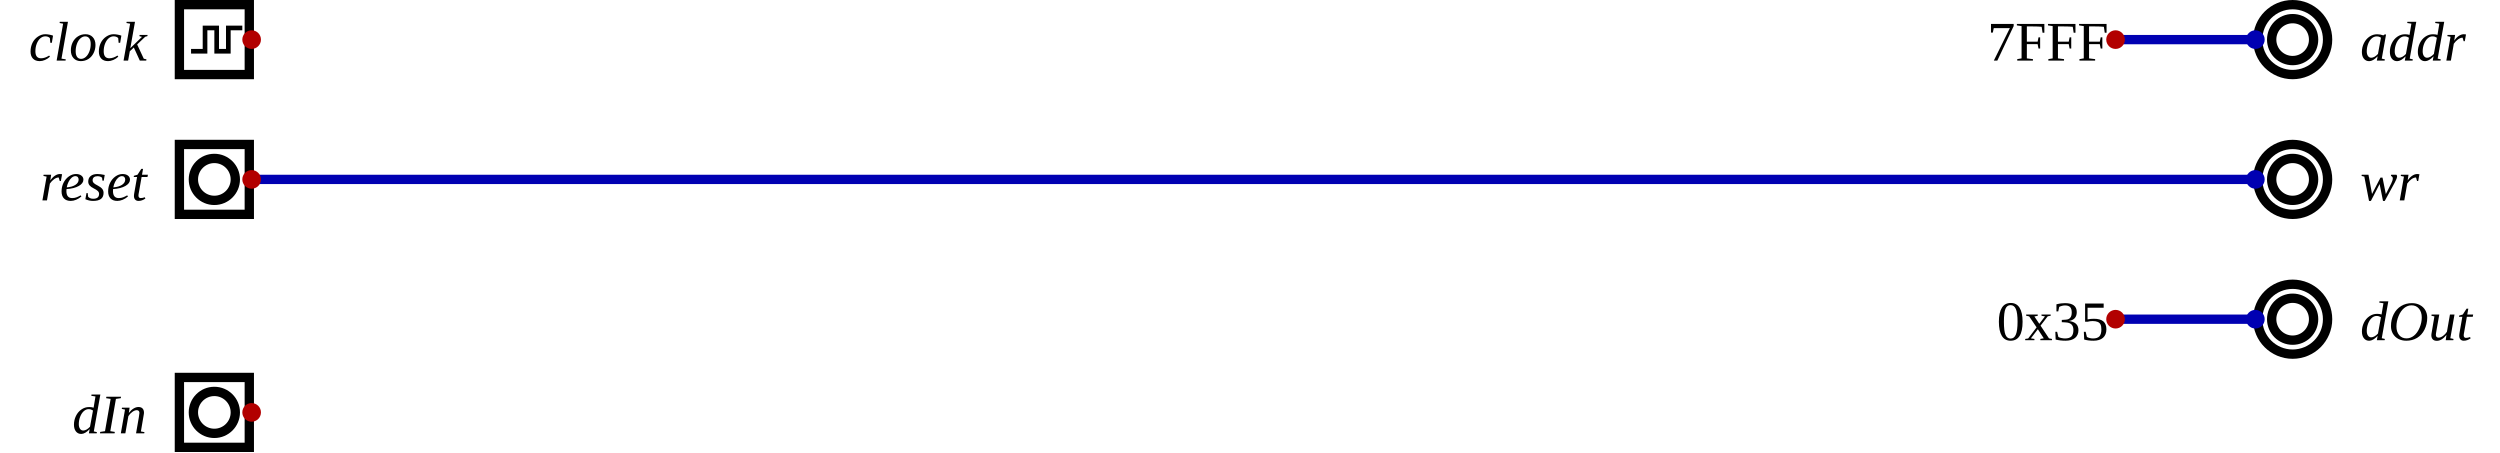
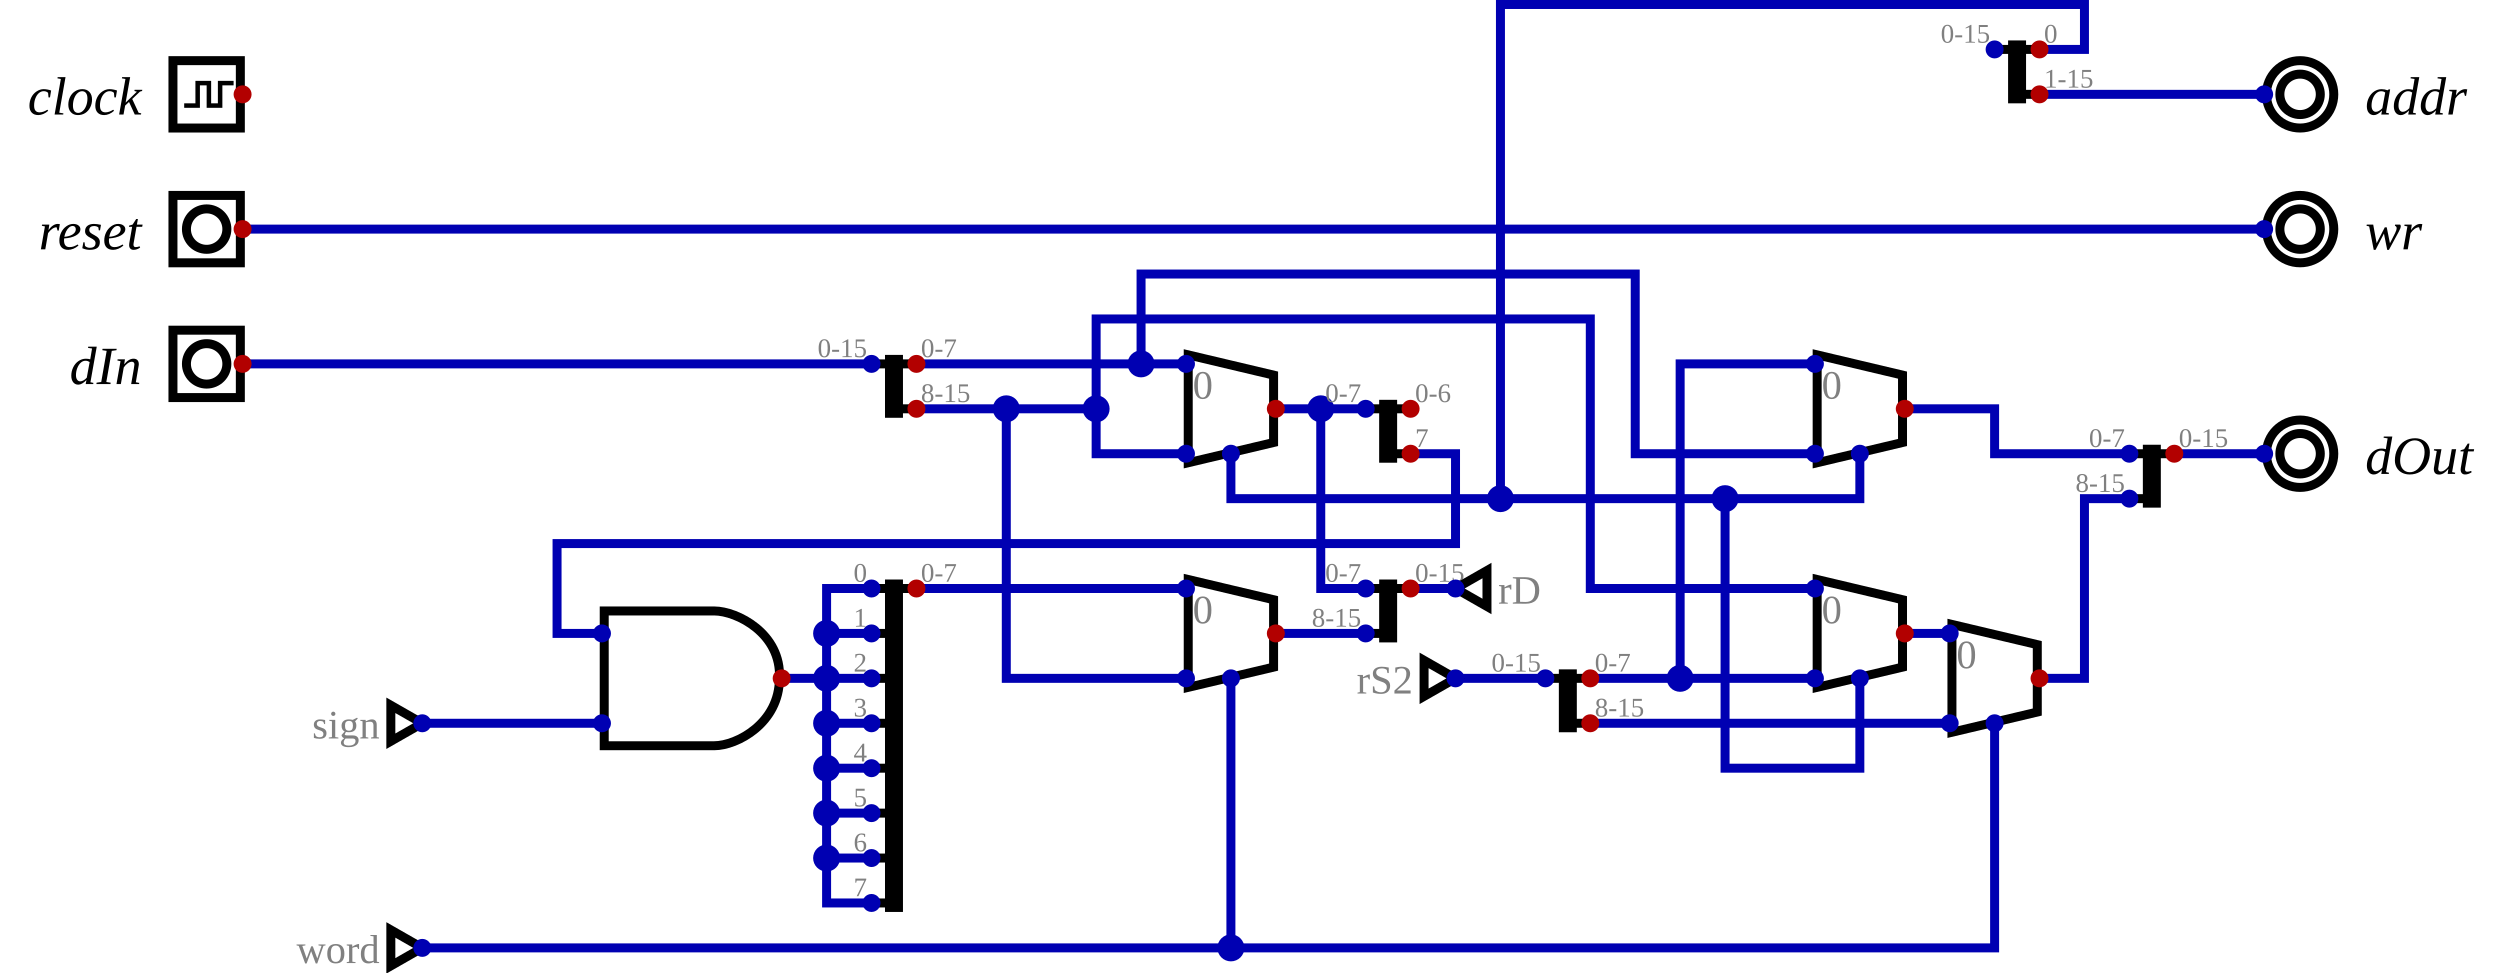
- <svg xmlns="http://www.w3.org/2000/svg" width="160.95mm" height="29.1mm" viewBox="172 143 1073 194">
+ <svg xmlns="http://www.w3.org/2000/svg" width="166.95mm" height="64.95mm" viewBox="172 118 1113 433">
  <g stroke-linecap="square">
-     <path d="M 1080,160 L 1140,160" stroke="#0000b2" stroke-width="4.0" fill="none" />
-     <path d="M 1080,280 L 1140,280" stroke="#0000b2" stroke-width="4.0" fill="none" />
-     <path d="M 280,220 L 1140,220" stroke="#0000b2" stroke-width="4.0" fill="none" />
-     <g>
- </g>
-     <g>
-       <circle cx="1156.0" cy="160.0" r="9.0" stroke="#000000" stroke-width="4.0" fill="none" />
-       <circle cx="1156.0" cy="160.0" r="15.0" stroke="#000000" stroke-width="4.0" fill="none" />
-       <text text-anchor="start" x="1185.0" y="169.0" fill="#000000" style="font-size:24px">
+     <path d="M 560,280 L 570,280 L 580,280" stroke="#000000" stroke-width="4.0" fill="none" />
+     <path d="M 580,300 L 570,300" stroke="#000000" stroke-width="4.0" fill="none" />
+     <path d="M 860,420 L 870,420 L 880,420" stroke="#000000" stroke-width="4.0" fill="none" />
+     <path d="M 880,440 L 870,440" stroke="#000000" stroke-width="4.0" fill="none" />
+     <path d="M 780,380 L 790,380 L 800,380" stroke="#000000" stroke-width="4.0" fill="none" />
+     <path d="M 780,400 L 790,400" stroke="#000000" stroke-width="4.0" fill="none" />
+     <path d="M 1120,320 L 1130,320 L 1140,320" stroke="#000000" stroke-width="4.0" fill="none" />
+     <path d="M 1120,340 L 1130,340" stroke="#000000" stroke-width="4.0" fill="none" />
+     <path d="M 1060,140 L 1070,140 L 1080,140" stroke="#000000" stroke-width="4.0" fill="none" />
+     <path d="M 1080,160 L 1070,160" stroke="#000000" stroke-width="4.0" fill="none" />
+     <path d="M 560,380 L 570,380 L 580,380" stroke="#000000" stroke-width="4.0" fill="none" />
+     <path d="M 560,400 L 570,400" stroke="#000000" stroke-width="4.0" fill="none" />
+     <path d="M 560,420 L 570,420" stroke="#000000" stroke-width="4.0" fill="none" />
+     <path d="M 560,440 L 570,440" stroke="#000000" stroke-width="4.0" fill="none" />
+     <path d="M 560,460 L 570,460" stroke="#000000" stroke-width="4.0" fill="none" />
+     <path d="M 560,480 L 570,480" stroke="#000000" stroke-width="4.0" fill="none" />
+     <path d="M 560,500 L 570,500" stroke="#000000" stroke-width="4.0" fill="none" />
+     <path d="M 560,520 L 570,520" stroke="#000000" stroke-width="4.0" fill="none" />
+     <path d="M 780,300 L 790,300 L 800,300" stroke="#000000" stroke-width="4.0" fill="none" />
+     <path d="M 800,320 L 790,320" stroke="#000000" stroke-width="4.0" fill="none" />
+     <path d="M 1080,160 L 1180,160" stroke="#0000b2" stroke-width="4.0" fill="none" />
+     <path d="M 1140,320 L 1180,320" stroke="#0000b2" stroke-width="4.0" fill="none" />
+     <path d="M 800,320 L 820,320 L 820,360 L 420,360 L 420,400 L 440,400" stroke="#0000b2" stroke-width="4.0" fill="none" />
+     <path d="M 660,300 L 660,320 L 700,320" stroke="#0000b2" stroke-width="4.0" fill="none" />
+     <path d="M 540,460 L 540,480 L 560,480" stroke="#0000b2" stroke-width="4.0" fill="none" />
+     <path d="M 620,300 L 620,420 L 700,420" stroke="#0000b2" stroke-width="4.0" fill="none" />
+     <path d="M 520,420 L 540,420 L 560,420" stroke="#0000b2" stroke-width="4.0" fill="none" />
+     <path d="M 1080,420 L 1100,420 L 1100,340 L 1120,340" stroke="#0000b2" stroke-width="4.0" fill="none" />
+     <path d="M 880,420 L 920,420 L 980,420" stroke="#0000b2" stroke-width="4.0" fill="none" />
+     <path d="M 820,420 L 860,420" stroke="#0000b2" stroke-width="4.0" fill="none" />
+     <path d="M 540,500 L 540,520 L 560,520" stroke="#0000b2" stroke-width="4.0" fill="none" />
+     <path d="M 740,300 L 760,300 L 780,300" stroke="#0000b2" stroke-width="4.0" fill="none" />
+     <path d="M 580,300 L 620,300 L 660,300 L 660,260 L 880,260 L 880,380 L 980,380" stroke="#0000b2" stroke-width="4.0" fill="none" />
+     <path d="M 1020,300 L 1060,300 L 1060,320 L 1120,320" stroke="#0000b2" stroke-width="4.0" fill="none" />
+     <path d="M 540,440 L 540,460 L 560,460" stroke="#0000b2" stroke-width="4.0" fill="none" />
+     <path d="M 940,340 L 940,460 L 1000,460 L 1000,420" stroke="#0000b2" stroke-width="4.0" fill="none" />
+     <path d="M 1080,140 L 1100,140 L 1100,120 L 840,120 L 840,340" stroke="#0000b2" stroke-width="4.0" fill="none" />
+     <path d="M 740,400 L 780,400" stroke="#0000b2" stroke-width="4.0" fill="none" />
+     <path d="M 1020,400 L 1040,400" stroke="#0000b2" stroke-width="4.0" fill="none" />
+     <path d="M 680,280 L 680,240 L 900,240 L 900,320 L 980,320" stroke="#0000b2" stroke-width="4.0" fill="none" />
+     <path d="M 720,320 L 720,340 L 840,340 L 940,340 L 1000,340 L 1000,320" stroke="#0000b2" stroke-width="4.0" fill="none" />
+     <path d="M 540,480 L 540,500 L 560,500" stroke="#0000b2" stroke-width="4.0" fill="none" />
+     <path d="M 280,280 L 560,280" stroke="#0000b2" stroke-width="4.0" fill="none" />
+     <path d="M 580,280 L 680,280 L 700,280" stroke="#0000b2" stroke-width="4.0" fill="none" />
+     <path d="M 920,420 L 920,280 L 980,280" stroke="#0000b2" stroke-width="4.0" fill="none" />
+     <path d="M 540,400 L 540,420 L 540,440 L 560,440" stroke="#0000b2" stroke-width="4.0" fill="none" />
+     <path d="M 360,440 L 440,440" stroke="#0000b2" stroke-width="4.0" fill="none" />
+     <path d="M 880,440 L 1040,440" stroke="#0000b2" stroke-width="4.0" fill="none" />
+     <path d="M 280,220 L 1180,220" stroke="#0000b2" stroke-width="4.0" fill="none" />
+     <path d="M 760,300 L 760,380 L 780,380" stroke="#0000b2" stroke-width="4.0" fill="none" />
+     <path d="M 580,380 L 700,380" stroke="#0000b2" stroke-width="4.0" fill="none" />
+     <path d="M 800,380 L 820,380" stroke="#0000b2" stroke-width="4.0" fill="none" />
+     <path d="M 360,540 L 720,540 L 1060,540 L 1060,440" stroke="#0000b2" stroke-width="4.0" fill="none" />
+     <path d="M 720,420 L 720,540" stroke="#0000b2" stroke-width="4.0" fill="none" />
+     <path d="M 560,400 L 540,400 L 540,380 L 560,380" stroke="#0000b2" stroke-width="4.0" fill="none" />
+     <g>
+       <circle cx="540.0" cy="480.0" r="4.0" stroke="#0000b2" stroke-width="4.0" fill="#0000b2" />
+       <circle cx="540.0" cy="420.0" r="4.0" stroke="#0000b2" stroke-width="4.0" fill="#0000b2" />
+       <circle cx="920.0" cy="420.0" r="4.0" stroke="#0000b2" stroke-width="4.0" fill="#0000b2" />
+       <circle cx="760.0" cy="300.0" r="4.0" stroke="#0000b2" stroke-width="4.0" fill="#0000b2" />
+       <circle cx="620.0" cy="300.0" r="4.0" stroke="#0000b2" stroke-width="4.0" fill="#0000b2" />
+       <circle cx="660.0" cy="300.0" r="4.0" stroke="#0000b2" stroke-width="4.0" fill="#0000b2" />
+       <circle cx="540.0" cy="460.0" r="4.0" stroke="#0000b2" stroke-width="4.0" fill="#0000b2" />
+       <circle cx="540.0" cy="400.0" r="4.0" stroke="#0000b2" stroke-width="4.0" fill="#0000b2" />
+       <circle cx="840.0" cy="340.0" r="4.0" stroke="#0000b2" stroke-width="4.0" fill="#0000b2" />
+       <circle cx="940.0" cy="340.0" r="4.0" stroke="#0000b2" stroke-width="4.0" fill="#0000b2" />
+       <circle cx="540.0" cy="500.0" r="4.0" stroke="#0000b2" stroke-width="4.0" fill="#0000b2" />
+       <circle cx="680.0" cy="280.0" r="4.0" stroke="#0000b2" stroke-width="4.0" fill="#0000b2" />
+       <circle cx="540.0" cy="440.0" r="4.0" stroke="#0000b2" stroke-width="4.0" fill="#0000b2" />
+       <circle cx="720.0" cy="540.0" r="4.0" stroke="#0000b2" stroke-width="4.0" fill="#0000b2" />
+     </g>
+     <g>
+       <circle cx="1196.0" cy="160.0" r="9.0" stroke="#000000" stroke-width="4.0" fill="none" />
+       <circle cx="1196.0" cy="160.0" r="15.0" stroke="#000000" stroke-width="4.0" fill="none" />
+       <text text-anchor="start" x="1225.0" y="169.0" fill="#000000" style="font-size:24px">
        <tspan style="font-style:italic;">addr</tspan>
      </text>
-       <circle cx="1140.0" cy="160.0" r="2.0" stroke="#0000b2" stroke-width="4.0" fill="#0000b2" />
-     </g>
-     <g>
-       <circle cx="1156.0" cy="220.0" r="9.0" stroke="#000000" stroke-width="4.0" fill="none" />
-       <circle cx="1156.0" cy="220.0" r="15.0" stroke="#000000" stroke-width="4.0" fill="none" />
-       <text text-anchor="start" x="1185.0" y="229.0" fill="#000000" style="font-size:24px">
+       <circle cx="1180.0" cy="160.0" r="2.0" stroke="#0000b2" stroke-width="4.0" fill="#0000b2" />
+     </g>
+     <g>
+       <circle cx="1196.0" cy="220.0" r="9.0" stroke="#000000" stroke-width="4.0" fill="none" />
+       <circle cx="1196.0" cy="220.0" r="15.0" stroke="#000000" stroke-width="4.0" fill="none" />
+       <text text-anchor="start" x="1225.0" y="229.0" fill="#000000" style="font-size:24px">
        <tspan style="font-style:italic;">wr</tspan>
      </text>
-       <circle cx="1140.0" cy="220.0" r="2.0" stroke="#0000b2" stroke-width="4.0" fill="#0000b2" />
-     </g>
-     <g>
-       <circle cx="1156.0" cy="280.0" r="9.0" stroke="#000000" stroke-width="4.0" fill="none" />
-       <circle cx="1156.0" cy="280.0" r="15.0" stroke="#000000" stroke-width="4.0" fill="none" />
-       <text text-anchor="start" x="1185.0" y="289.0" fill="#000000" style="font-size:24px">
+       <circle cx="1180.0" cy="220.0" r="2.0" stroke="#0000b2" stroke-width="4.0" fill="#0000b2" />
+     </g>
+     <g>
+       <circle cx="1196.0" cy="320.0" r="9.0" stroke="#000000" stroke-width="4.0" fill="none" />
+       <circle cx="1196.0" cy="320.0" r="15.0" stroke="#000000" stroke-width="4.0" fill="none" />
+       <text text-anchor="start" x="1225.0" y="329.0" fill="#000000" style="font-size:24px">
        <tspan style="font-style:italic;">dOut</tspan>
      </text>
-       <circle cx="1140.0" cy="280.0" r="2.0" stroke="#0000b2" stroke-width="4.0" fill="#0000b2" />
+       <circle cx="1180.0" cy="320.0" r="2.0" stroke="#0000b2" stroke-width="4.0" fill="#0000b2" />
    </g>
    <g>
      <path d="M 249,145 L 279,145 L 279,175 L 249,175 Z" stroke="#000000" stroke-width="4.0" fill="none" />
      <text text-anchor="end" x="235.0" y="169.0" fill="#000000" style="font-size:24px">
        <tspan style="font-style:italic;">clock</tspan>
      </text>
      <path d="M 255,165 L 260,165 L 260,155 L 265,155 L 265,165 L 270,165 L 270,155 L 275,155" stroke="#000000" stroke-width="2.0" fill="none" />
      <circle cx="280.0" cy="160.0" r="2.0" stroke="#b20000" stroke-width="4.0" fill="#b20000" />
    </g>
    <g>
      <path d="M 249,205 L 279,205 L 279,235 L 249,235 Z" stroke="#000000" stroke-width="4.0" fill="none" />
      <circle cx="264.0" cy="220.0" r="9.0" stroke="#000000" stroke-width="4.0" fill="none" />
      <text text-anchor="end" x="235.0" y="229.0" fill="#000000" style="font-size:24px">
        <tspan style="font-style:italic;">reset</tspan>
      </text>
      <circle cx="280.0" cy="220.0" r="2.0" stroke="#b20000" stroke-width="4.0" fill="#b20000" />
    </g>
    <g>
-       <path d="M 249,305 L 279,305 L 279,335 L 249,335 Z" stroke="#000000" stroke-width="4.0" fill="none" />
-       <circle cx="264.0" cy="320.0" r="9.0" stroke="#000000" stroke-width="4.0" fill="none" />
-       <text text-anchor="end" x="235.0" y="329.0" fill="#000000" style="font-size:24px">
+       <path d="M 249,265 L 279,265 L 279,295 L 249,295 Z" stroke="#000000" stroke-width="4.0" fill="none" />
+       <circle cx="264.0" cy="280.0" r="9.0" stroke="#000000" stroke-width="4.0" fill="none" />
+       <text text-anchor="end" x="235.0" y="289.0" fill="#000000" style="font-size:24px">
        <tspan style="font-style:italic;">dIn</tspan>
      </text>
-       <circle cx="280.0" cy="320.0" r="2.0" stroke="#b20000" stroke-width="4.0" fill="#b20000" />
-     </g>
-     <g>
-       <text text-anchor="end" x="1077.0" y="169.0" fill="#000000" style="font-size:24px">7FFF</text>
+       <circle cx="280.0" cy="280.0" r="2.0" stroke="#b20000" stroke-width="4.0" fill="#b20000" />
+     </g>
+     <g>
+       <path d="M 981,276 L 1019,285 L 1019,315 L 981,324 Z" stroke="#000000" stroke-width="4.0" fill="none" />
+       <text text-anchor="start" x="983.0" y="295.5" fill="#808080" style="font-size:18px">0</text>
+       <circle cx="1000.0" cy="320.0" r="2.0" stroke="#0000b2" stroke-width="4.0" fill="#0000b2" />
+       <circle cx="980.0" cy="280.0" r="2.0" stroke="#0000b2" stroke-width="4.0" fill="#0000b2" />
+       <circle cx="980.0" cy="320.0" r="2.0" stroke="#0000b2" stroke-width="4.0" fill="#0000b2" />
+       <circle cx="1020.0" cy="300.0" r="2.0" stroke="#b20000" stroke-width="4.0" fill="#b20000" />
+     </g>
+     <g>
+       <path d="M 1041,396 L 1079,405 L 1079,435 L 1041,444 Z" stroke="#000000" stroke-width="4.0" fill="none" />
+       <text text-anchor="start" x="1043.0" y="415.5" fill="#808080" style="font-size:18px">0</text>
+       <circle cx="1060.0" cy="440.0" r="2.0" stroke="#0000b2" stroke-width="4.0" fill="#0000b2" />
+       <circle cx="1040.0" cy="400.0" r="2.0" stroke="#0000b2" stroke-width="4.0" fill="#0000b2" />
+       <circle cx="1040.0" cy="440.0" r="2.0" stroke="#0000b2" stroke-width="4.0" fill="#0000b2" />
+       <circle cx="1080.0" cy="420.0" r="2.0" stroke="#b20000" stroke-width="4.0" fill="#b20000" />
+     </g>
+     <g>
+       <path d="M 981,376 L 1019,385 L 1019,415 L 981,424 Z" stroke="#000000" stroke-width="4.0" fill="none" />
+       <text text-anchor="start" x="983.0" y="395.5" fill="#808080" style="font-size:18px">0</text>
+       <circle cx="1000.0" cy="420.0" r="2.0" stroke="#0000b2" stroke-width="4.0" fill="#0000b2" />
+       <circle cx="980.0" cy="380.0" r="2.0" stroke="#0000b2" stroke-width="4.0" fill="#0000b2" />
+       <circle cx="980.0" cy="420.0" r="2.0" stroke="#0000b2" stroke-width="4.0" fill="#0000b2" />
+       <circle cx="1020.0" cy="400.0" r="2.0" stroke="#b20000" stroke-width="4.0" fill="#b20000" />
+     </g>
+     <g>
+       <path d="M 701,276 L 739,285 L 739,315 L 701,324 Z" stroke="#000000" stroke-width="4.0" fill="none" />
+       <text text-anchor="start" x="703.0" y="295.5" fill="#808080" style="font-size:18px">0</text>
+       <circle cx="720.0" cy="320.0" r="2.0" stroke="#0000b2" stroke-width="4.0" fill="#0000b2" />
+       <circle cx="700.0" cy="280.0" r="2.0" stroke="#0000b2" stroke-width="4.0" fill="#0000b2" />
+       <circle cx="700.0" cy="320.0" r="2.0" stroke="#0000b2" stroke-width="4.0" fill="#0000b2" />
+       <circle cx="740.0" cy="300.0" r="2.0" stroke="#b20000" stroke-width="4.0" fill="#b20000" />
+     </g>
+     <g>
+       <path d="M 701,376 L 739,385 L 739,415 L 701,424 Z" stroke="#000000" stroke-width="4.0" fill="none" />
+       <text text-anchor="start" x="703.0" y="395.5" fill="#808080" style="font-size:18px">0</text>
+       <circle cx="720.0" cy="420.0" r="2.0" stroke="#0000b2" stroke-width="4.0" fill="#0000b2" />
+       <circle cx="700.0" cy="380.0" r="2.0" stroke="#0000b2" stroke-width="4.0" fill="#0000b2" />
+       <circle cx="700.0" cy="420.0" r="2.0" stroke="#0000b2" stroke-width="4.0" fill="#0000b2" />
+       <circle cx="740.0" cy="400.0" r="2.0" stroke="#b20000" stroke-width="4.0" fill="#b20000" />
+     </g>
+     <g>
+       <text text-anchor="end" x="558.0" y="277.0" fill="#808080" style="font-size:12px">0-15</text>
+       <text text-anchor="start" x="582.0" y="277.0" fill="#808080" style="font-size:12px">0-7</text>
+       <text text-anchor="start" x="582.0" y="297.0" fill="#808080" style="font-size:12px">8-15</text>
+       <path d="M 568,278 L 572,278 L 572,302 L 568,302 Z" stroke="#000000" stroke-width="4.0" fill="#000000" fill-opacity="1.0" />
+       <circle cx="560.0" cy="280.0" r="2.0" stroke="#0000b2" stroke-width="4.0" fill="#0000b2" />
+       <circle cx="580.0" cy="280.0" r="2.0" stroke="#b20000" stroke-width="4.0" fill="#b20000" />
+       <circle cx="580.0" cy="300.0" r="2.0" stroke="#b20000" stroke-width="4.0" fill="#b20000" />
+     </g>
+     <g>
+       <text text-anchor="end" x="858.0" y="417.0" fill="#808080" style="font-size:12px">0-15</text>
+       <text text-anchor="start" x="882.0" y="417.0" fill="#808080" style="font-size:12px">0-7</text>
+       <text text-anchor="start" x="882.0" y="437.0" fill="#808080" style="font-size:12px">8-15</text>
+       <path d="M 868,418 L 872,418 L 872,442 L 868,442 Z" stroke="#000000" stroke-width="4.0" fill="#000000" fill-opacity="1.0" />
+       <circle cx="860.0" cy="420.0" r="2.0" stroke="#0000b2" stroke-width="4.0" fill="#0000b2" />
+       <circle cx="880.0" cy="420.0" r="2.0" stroke="#b20000" stroke-width="4.0" fill="#b20000" />
+       <circle cx="880.0" cy="440.0" r="2.0" stroke="#b20000" stroke-width="4.0" fill="#b20000" />
+     </g>
+     <g>
+       <text text-anchor="end" x="778.0" y="377.0" fill="#808080" style="font-size:12px">0-7</text>
+       <text text-anchor="end" x="778.0" y="397.0" fill="#808080" style="font-size:12px">8-15</text>
+       <text text-anchor="start" x="802.0" y="377.0" fill="#808080" style="font-size:12px">0-15</text>
+       <path d="M 788,378 L 792,378 L 792,402 L 788,402 Z" stroke="#000000" stroke-width="4.0" fill="#000000" fill-opacity="1.0" />
+       <circle cx="780.0" cy="380.0" r="2.0" stroke="#0000b2" stroke-width="4.0" fill="#0000b2" />
+       <circle cx="780.0" cy="400.0" r="2.0" stroke="#0000b2" stroke-width="4.0" fill="#0000b2" />
+       <circle cx="800.0" cy="380.0" r="2.0" stroke="#b20000" stroke-width="4.0" fill="#b20000" />
+     </g>
+     <g>
+       <text text-anchor="end" x="1118.0" y="317.0" fill="#808080" style="font-size:12px">0-7</text>
+       <text text-anchor="end" x="1118.0" y="337.0" fill="#808080" style="font-size:12px">8-15</text>
+       <text text-anchor="start" x="1142.0" y="317.0" fill="#808080" style="font-size:12px">0-15</text>
+       <path d="M 1128,318 L 1132,318 L 1132,342 L 1128,342 Z" stroke="#000000" stroke-width="4.0" fill="#000000" fill-opacity="1.0" />
+       <circle cx="1120.0" cy="320.0" r="2.0" stroke="#0000b2" stroke-width="4.0" fill="#0000b2" />
+       <circle cx="1120.0" cy="340.0" r="2.0" stroke="#0000b2" stroke-width="4.0" fill="#0000b2" />
+       <circle cx="1140.0" cy="320.0" r="2.0" stroke="#b20000" stroke-width="4.0" fill="#b20000" />
+     </g>
+     <g>
+       <text text-anchor="end" x="1058.0" y="137.0" fill="#808080" style="font-size:12px">0-15</text>
+       <text text-anchor="start" x="1082.0" y="137.0" fill="#808080" style="font-size:12px">0</text>
+       <text text-anchor="start" x="1082.0" y="157.0" fill="#808080" style="font-size:12px">1-15</text>
+       <path d="M 1068,138 L 1072,138 L 1072,162 L 1068,162 Z" stroke="#000000" stroke-width="4.0" fill="#000000" fill-opacity="1.0" />
+       <circle cx="1060.0" cy="140.0" r="2.0" stroke="#0000b2" stroke-width="4.0" fill="#0000b2" />
+       <circle cx="1080.0" cy="140.0" r="2.0" stroke="#b20000" stroke-width="4.0" fill="#b20000" />
      <circle cx="1080.0" cy="160.0" r="2.0" stroke="#b20000" stroke-width="4.0" fill="#b20000" />
    </g>
    <g>
-       <text text-anchor="end" x="1077.0" y="289.0" fill="#000000" style="font-size:24px">0x35</text>
-       <circle cx="1080.0" cy="280.0" r="2.0" stroke="#b20000" stroke-width="4.0" fill="#b20000" />
+       <text text-anchor="end" x="558.0" y="377.0" fill="#808080" style="font-size:12px">0</text>
+       <text text-anchor="end" x="558.0" y="397.0" fill="#808080" style="font-size:12px">1</text>
+       <text text-anchor="end" x="558.0" y="417.0" fill="#808080" style="font-size:12px">2</text>
+       <text text-anchor="end" x="558.0" y="437.0" fill="#808080" style="font-size:12px">3</text>
+       <text text-anchor="end" x="558.0" y="457.0" fill="#808080" style="font-size:12px">4</text>
+       <text text-anchor="end" x="558.0" y="477.0" fill="#808080" style="font-size:12px">5</text>
+       <text text-anchor="end" x="558.0" y="497.0" fill="#808080" style="font-size:12px">6</text>
+       <text text-anchor="end" x="558.0" y="517.0" fill="#808080" style="font-size:12px">7</text>
+       <text text-anchor="start" x="582.0" y="377.0" fill="#808080" style="font-size:12px">0-7</text>
+       <path d="M 568,378 L 572,378 L 572,522 L 568,522 Z" stroke="#000000" stroke-width="4.0" fill="#000000" fill-opacity="1.0" />
+       <circle cx="560.0" cy="380.0" r="2.0" stroke="#0000b2" stroke-width="4.0" fill="#0000b2" />
+       <circle cx="560.0" cy="400.0" r="2.0" stroke="#0000b2" stroke-width="4.0" fill="#0000b2" />
+       <circle cx="560.0" cy="420.0" r="2.0" stroke="#0000b2" stroke-width="4.0" fill="#0000b2" />
+       <circle cx="560.0" cy="440.0" r="2.0" stroke="#0000b2" stroke-width="4.0" fill="#0000b2" />
+       <circle cx="560.0" cy="460.0" r="2.0" stroke="#0000b2" stroke-width="4.0" fill="#0000b2" />
+       <circle cx="560.0" cy="480.0" r="2.0" stroke="#0000b2" stroke-width="4.0" fill="#0000b2" />
+       <circle cx="560.0" cy="500.0" r="2.0" stroke="#0000b2" stroke-width="4.0" fill="#0000b2" />
+       <circle cx="560.0" cy="520.0" r="2.0" stroke="#0000b2" stroke-width="4.0" fill="#0000b2" />
+       <circle cx="580.0" cy="380.0" r="2.0" stroke="#b20000" stroke-width="4.0" fill="#b20000" />
+     </g>
+     <g>
+       <text text-anchor="end" x="778.0" y="297.0" fill="#808080" style="font-size:12px">0-7</text>
+       <text text-anchor="start" x="802.0" y="297.0" fill="#808080" style="font-size:12px">0-6</text>
+       <text text-anchor="start" x="802.0" y="317.0" fill="#808080" style="font-size:12px">7</text>
+       <path d="M 788,298 L 792,298 L 792,322 L 788,322 Z" stroke="#000000" stroke-width="4.0" fill="#000000" fill-opacity="1.0" />
+       <circle cx="780.0" cy="300.0" r="2.0" stroke="#0000b2" stroke-width="4.0" fill="#0000b2" />
+       <circle cx="800.0" cy="300.0" r="2.0" stroke="#b20000" stroke-width="4.0" fill="#b20000" />
+       <circle cx="800.0" cy="320.0" r="2.0" stroke="#b20000" stroke-width="4.0" fill="#b20000" />
+     </g>
+     <g>
+       <path d="M 490,450 L 441,450 L 441,390 L 490,390 C 500,390 520,400 519,420 C 519,440 500,450 490,450 Z" stroke="#000000" stroke-width="4.0" fill="none" />
+       <circle cx="440.0" cy="400.0" r="2.0" stroke="#0000b2" stroke-width="4.0" fill="#0000b2" />
+       <circle cx="440.0" cy="440.0" r="2.0" stroke="#0000b2" stroke-width="4.0" fill="#0000b2" />
+       <circle cx="520.0" cy="420.0" r="2.0" stroke="#b20000" stroke-width="4.0" fill="#b20000" />
+     </g>
+     <g>
+       <path d="M 360,440 L 346,432 L 346,448 Z" stroke="#000000" stroke-width="4.0" fill="none" />
+       <text text-anchor="end" x="341.0" y="446.75" fill="#808080" style="font-size:18px">sign</text>
+       <circle cx="360.0" cy="440.0" r="2.0" stroke="#0000b2" stroke-width="4.0" fill="#0000b2" />
+     </g>
+     <g>
+       <path d="M 360,540 L 346,532 L 346,548 Z" stroke="#000000" stroke-width="4.0" fill="none" />
+       <text text-anchor="end" x="341.0" y="546.75" fill="#808080" style="font-size:18px">word</text>
+       <circle cx="360.0" cy="540.0" r="2.0" stroke="#0000b2" stroke-width="4.0" fill="#0000b2" />
+     </g>
+     <g>
+       <path d="M 820,420 L 806,412 L 806,428 Z" stroke="#000000" stroke-width="4.0" fill="none" />
+       <text text-anchor="end" x="801.0" y="426.75" fill="#808080" style="font-size:18px">rS2</text>
+       <circle cx="820.0" cy="420.0" r="2.0" stroke="#0000b2" stroke-width="4.0" fill="#0000b2" />
+     </g>
+     <g>
+       <path d="M 820,380 L 834,388 L 834,372 Z" stroke="#000000" stroke-width="4.0" fill="none" />
+       <text text-anchor="start" x="839.0" y="386.75" fill="#808080" style="font-size:18px">rD</text>
+       <circle cx="820.0" cy="380.0" r="2.0" stroke="#0000b2" stroke-width="4.0" fill="#0000b2" />
    </g>
  </g>
</svg>
